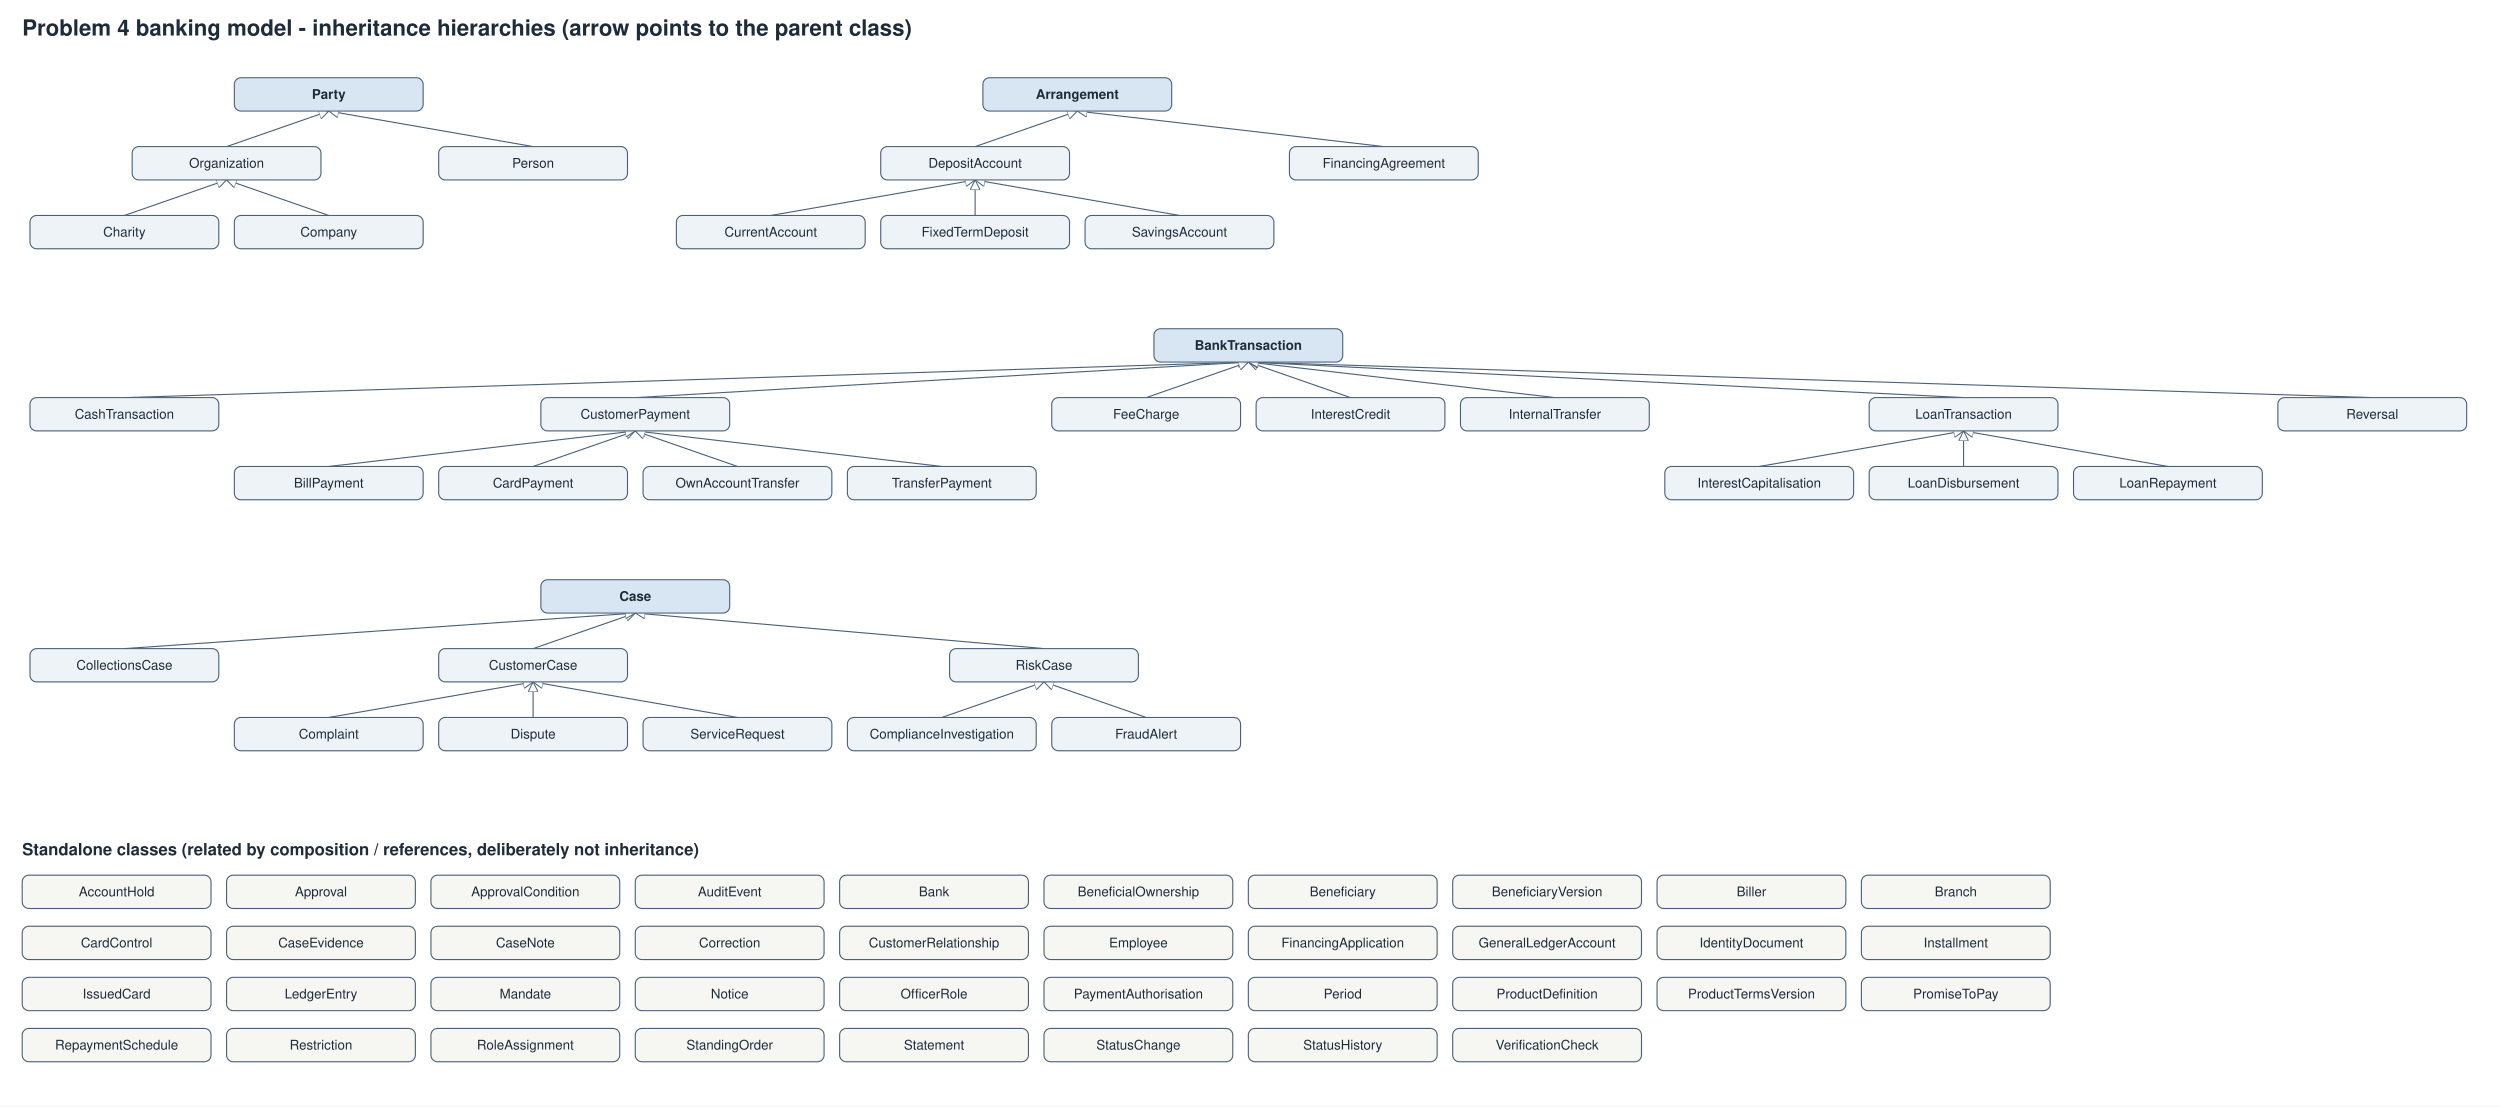
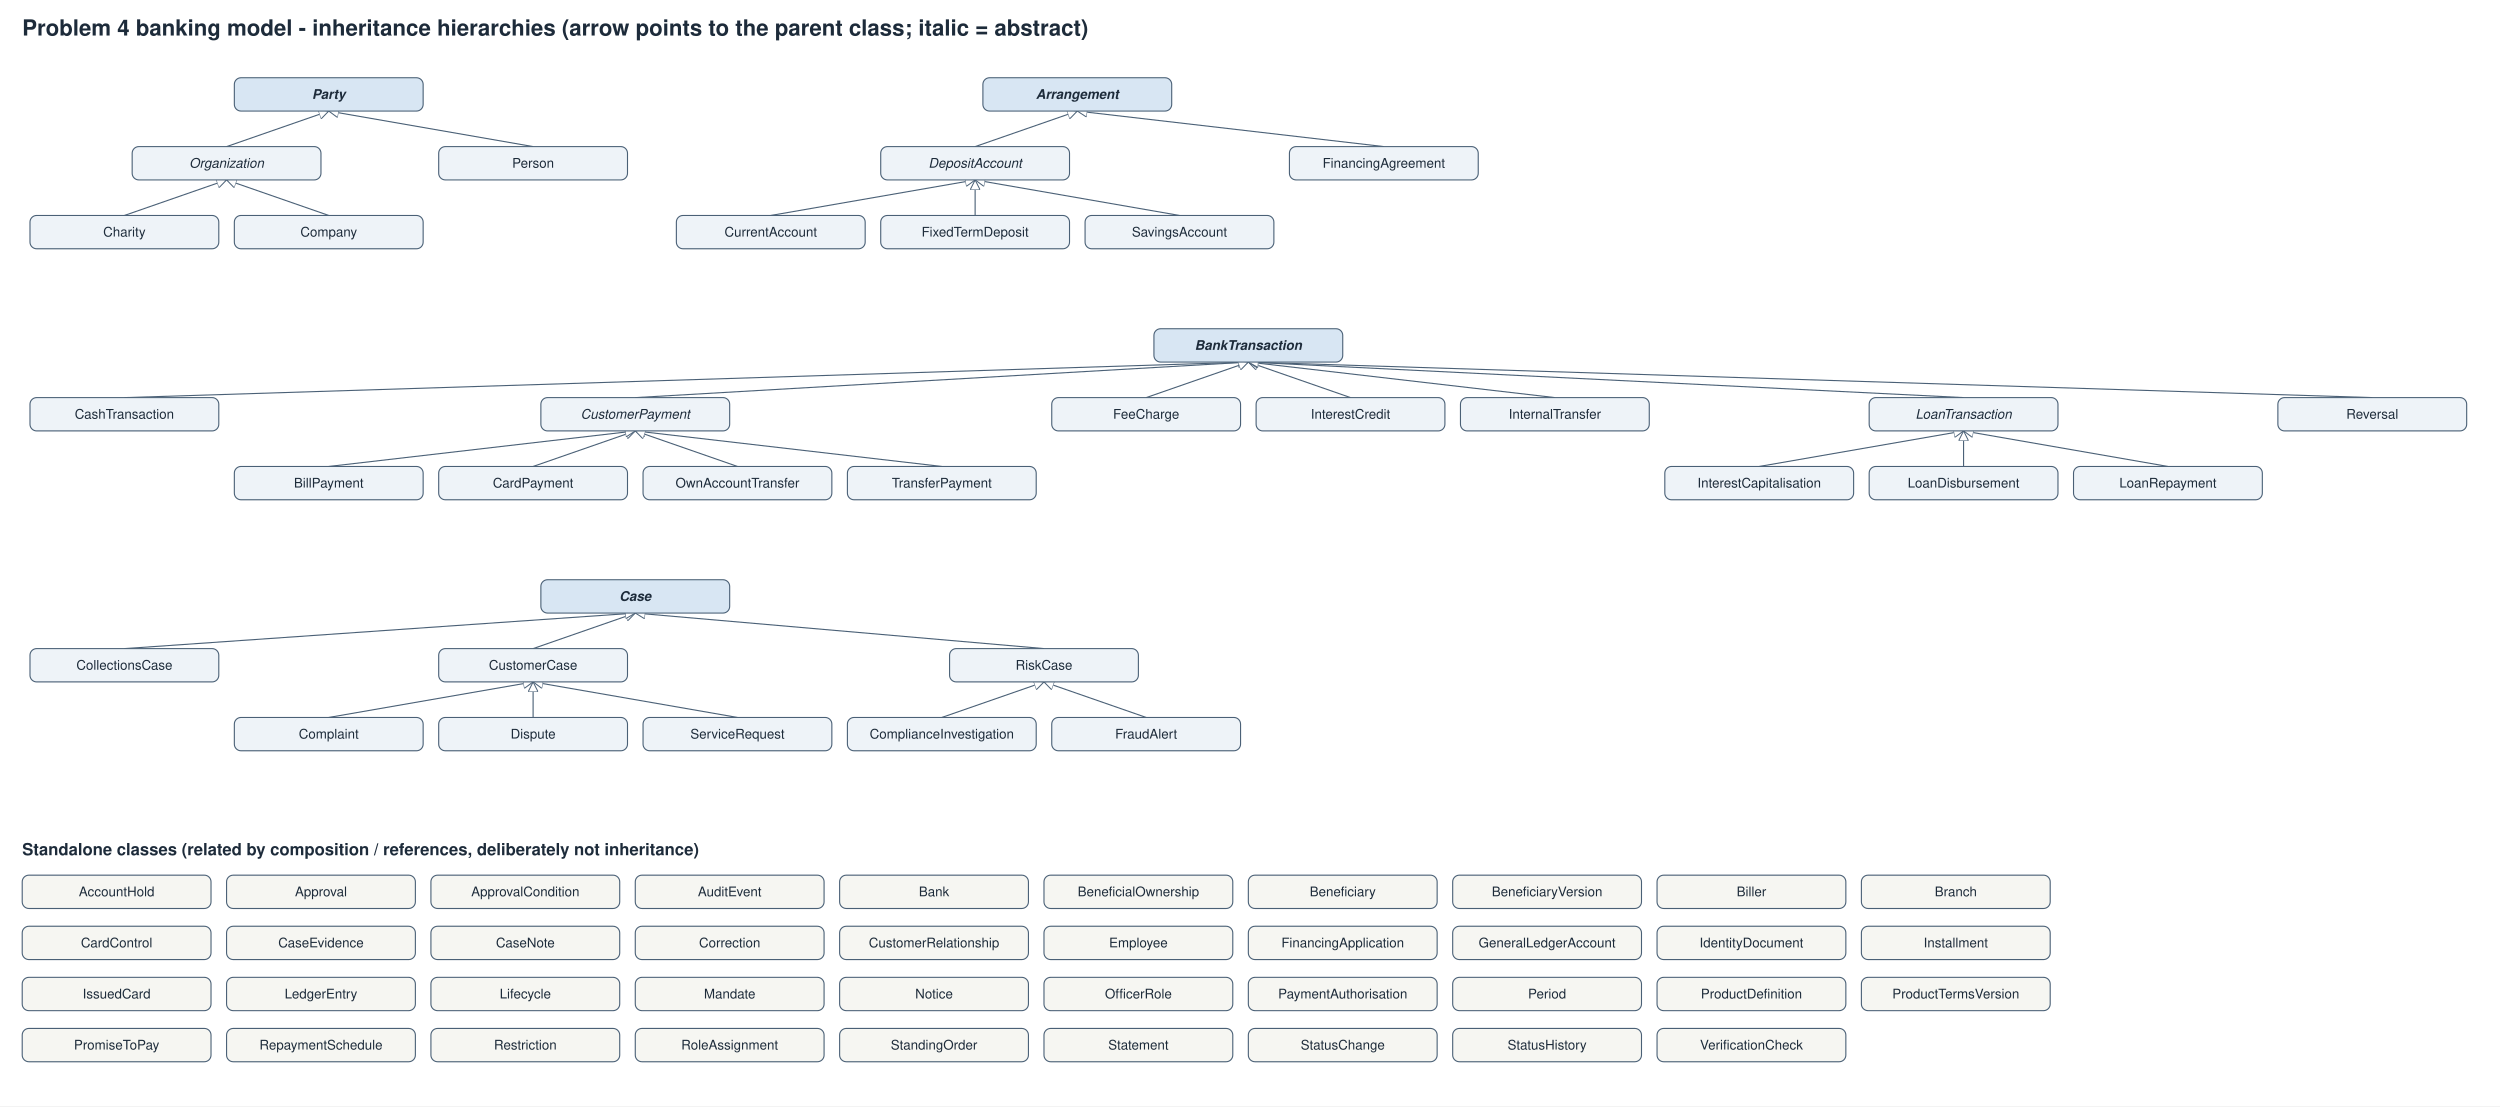
<svg xmlns="http://www.w3.org/2000/svg" width="2251" height="996" font-family="Helvetica, Arial, sans-serif" font-size="12">
  <rect width="100%" height="100%" fill="#ffffff" />
-   <text x="20" y="32" font-size="20" font-weight="bold" fill="#1d2b3a">Problem 4 banking model - inheritance hierarchies (arrow points to the parent class)</text>
+   <text x="20" y="32" font-size="20" font-weight="bold" fill="#1d2b3a">Problem 4 banking model - inheritance hierarchies (arrow points to the parent class; italic = abstract)</text>
  <text x="20" y="770" font-size="15" font-weight="bold" fill="#1d2b3a">Standalone classes (related by composition / references, deliberately not inheritance)</text>
  <defs>
    <marker id="tri" viewBox="0 0 10 10" refX="10" refY="5" markerWidth="9" markerHeight="9" orient="auto">
      <path d="M0,0 L10,5 L0,10 z" fill="#ffffff" stroke="#4a6076" />
    </marker>
  </defs>
  <line x1="480" y1="132" x2="296" y2="100" stroke="#4a6076" marker-end="url(#tri)" />
  <line x1="204" y1="132" x2="296" y2="100" stroke="#4a6076" marker-end="url(#tri)" />
  <line x1="296" y1="194" x2="204" y2="162" stroke="#4a6076" marker-end="url(#tri)" />
  <line x1="112" y1="194" x2="204" y2="162" stroke="#4a6076" marker-end="url(#tri)" />
  <line x1="878" y1="132" x2="970" y2="100" stroke="#4a6076" marker-end="url(#tri)" />
  <line x1="694" y1="194" x2="878" y2="162" stroke="#4a6076" marker-end="url(#tri)" />
  <line x1="1062" y1="194" x2="878" y2="162" stroke="#4a6076" marker-end="url(#tri)" />
  <line x1="878" y1="194" x2="878" y2="162" stroke="#4a6076" marker-end="url(#tri)" />
  <line x1="1246" y1="132" x2="970" y2="100" stroke="#4a6076" marker-end="url(#tri)" />
  <line x1="572" y1="358" x2="1124" y2="326" stroke="#4a6076" marker-end="url(#tri)" />
  <line x1="848" y1="420" x2="572" y2="388" stroke="#4a6076" marker-end="url(#tri)" />
  <line x1="480" y1="420" x2="572" y2="388" stroke="#4a6076" marker-end="url(#tri)" />
  <line x1="296" y1="420" x2="572" y2="388" stroke="#4a6076" marker-end="url(#tri)" />
  <line x1="664" y1="420" x2="572" y2="388" stroke="#4a6076" marker-end="url(#tri)" />
  <line x1="112" y1="358" x2="1124" y2="326" stroke="#4a6076" marker-end="url(#tri)" />
  <line x1="1032" y1="358" x2="1124" y2="326" stroke="#4a6076" marker-end="url(#tri)" />
  <line x1="1216" y1="358" x2="1124" y2="326" stroke="#4a6076" marker-end="url(#tri)" />
  <line x1="2136" y1="358" x2="1124" y2="326" stroke="#4a6076" marker-end="url(#tri)" />
  <line x1="1400" y1="358" x2="1124" y2="326" stroke="#4a6076" marker-end="url(#tri)" />
  <line x1="1768" y1="358" x2="1124" y2="326" stroke="#4a6076" marker-end="url(#tri)" />
  <line x1="1768" y1="420" x2="1768" y2="388" stroke="#4a6076" marker-end="url(#tri)" />
  <line x1="1584" y1="420" x2="1768" y2="388" stroke="#4a6076" marker-end="url(#tri)" />
  <line x1="1952" y1="420" x2="1768" y2="388" stroke="#4a6076" marker-end="url(#tri)" />
  <line x1="480" y1="584" x2="572" y2="552" stroke="#4a6076" marker-end="url(#tri)" />
  <line x1="480" y1="646" x2="480" y2="614" stroke="#4a6076" marker-end="url(#tri)" />
  <line x1="296" y1="646" x2="480" y2="614" stroke="#4a6076" marker-end="url(#tri)" />
  <line x1="664" y1="646" x2="480" y2="614" stroke="#4a6076" marker-end="url(#tri)" />
  <line x1="940" y1="584" x2="572" y2="552" stroke="#4a6076" marker-end="url(#tri)" />
  <line x1="1032" y1="646" x2="940" y2="614" stroke="#4a6076" marker-end="url(#tri)" />
  <line x1="848" y1="646" x2="940" y2="614" stroke="#4a6076" marker-end="url(#tri)" />
  <line x1="112" y1="584" x2="572" y2="552" stroke="#4a6076" marker-end="url(#tri)" />
  <rect x="211" y="70" width="170" height="30" rx="6" fill="#d8e6f3" stroke="#4a6076" />
-   <text x="296" y="89" text-anchor="middle" fill="#1d2b3a" font-weight="bold">Party</text>
+   <text x="296" y="89" text-anchor="middle" fill="#1d2b3a" font-weight="bold" font-style="italic">Party</text>
  <rect x="119" y="132" width="170" height="30" rx="6" fill="#eef3f8" stroke="#4a6076" />
-   <text x="204" y="151" text-anchor="middle" fill="#1d2b3a">Organization</text>
+   <text x="204" y="151" text-anchor="middle" fill="#1d2b3a" font-style="italic">Organization</text>
  <rect x="27" y="194" width="170" height="30" rx="6" fill="#eef3f8" stroke="#4a6076" />
  <text x="112" y="213" text-anchor="middle" fill="#1d2b3a">Charity</text>
  <rect x="211" y="194" width="170" height="30" rx="6" fill="#eef3f8" stroke="#4a6076" />
  <text x="296" y="213" text-anchor="middle" fill="#1d2b3a">Company</text>
  <rect x="395" y="132" width="170" height="30" rx="6" fill="#eef3f8" stroke="#4a6076" />
  <text x="480" y="151" text-anchor="middle" fill="#1d2b3a">Person</text>
  <rect x="885" y="70" width="170" height="30" rx="6" fill="#d8e6f3" stroke="#4a6076" />
-   <text x="970" y="89" text-anchor="middle" fill="#1d2b3a" font-weight="bold">Arrangement</text>
+   <text x="970" y="89" text-anchor="middle" fill="#1d2b3a" font-weight="bold" font-style="italic">Arrangement</text>
  <rect x="793" y="132" width="170" height="30" rx="6" fill="#eef3f8" stroke="#4a6076" />
-   <text x="878" y="151" text-anchor="middle" fill="#1d2b3a">DepositAccount</text>
+   <text x="878" y="151" text-anchor="middle" fill="#1d2b3a" font-style="italic">DepositAccount</text>
  <rect x="609" y="194" width="170" height="30" rx="6" fill="#eef3f8" stroke="#4a6076" />
  <text x="694" y="213" text-anchor="middle" fill="#1d2b3a">CurrentAccount</text>
  <rect x="793" y="194" width="170" height="30" rx="6" fill="#eef3f8" stroke="#4a6076" />
  <text x="878" y="213" text-anchor="middle" fill="#1d2b3a">FixedTermDeposit</text>
  <rect x="977" y="194" width="170" height="30" rx="6" fill="#eef3f8" stroke="#4a6076" />
  <text x="1062" y="213" text-anchor="middle" fill="#1d2b3a">SavingsAccount</text>
  <rect x="1161" y="132" width="170" height="30" rx="6" fill="#eef3f8" stroke="#4a6076" />
  <text x="1246" y="151" text-anchor="middle" fill="#1d2b3a">FinancingAgreement</text>
  <rect x="1039" y="296" width="170" height="30" rx="6" fill="#d8e6f3" stroke="#4a6076" />
-   <text x="1124" y="315" text-anchor="middle" fill="#1d2b3a" font-weight="bold">BankTransaction</text>
+   <text x="1124" y="315" text-anchor="middle" fill="#1d2b3a" font-weight="bold" font-style="italic">BankTransaction</text>
  <rect x="27" y="358" width="170" height="30" rx="6" fill="#eef3f8" stroke="#4a6076" />
  <text x="112" y="377" text-anchor="middle" fill="#1d2b3a">CashTransaction</text>
  <rect x="487" y="358" width="170" height="30" rx="6" fill="#eef3f8" stroke="#4a6076" />
-   <text x="572" y="377" text-anchor="middle" fill="#1d2b3a">CustomerPayment</text>
+   <text x="572" y="377" text-anchor="middle" fill="#1d2b3a" font-style="italic">CustomerPayment</text>
  <rect x="211" y="420" width="170" height="30" rx="6" fill="#eef3f8" stroke="#4a6076" />
  <text x="296" y="439" text-anchor="middle" fill="#1d2b3a">BillPayment</text>
  <rect x="395" y="420" width="170" height="30" rx="6" fill="#eef3f8" stroke="#4a6076" />
  <text x="480" y="439" text-anchor="middle" fill="#1d2b3a">CardPayment</text>
  <rect x="579" y="420" width="170" height="30" rx="6" fill="#eef3f8" stroke="#4a6076" />
  <text x="664" y="439" text-anchor="middle" fill="#1d2b3a">OwnAccountTransfer</text>
  <rect x="763" y="420" width="170" height="30" rx="6" fill="#eef3f8" stroke="#4a6076" />
  <text x="848" y="439" text-anchor="middle" fill="#1d2b3a">TransferPayment</text>
  <rect x="947" y="358" width="170" height="30" rx="6" fill="#eef3f8" stroke="#4a6076" />
  <text x="1032" y="377" text-anchor="middle" fill="#1d2b3a">FeeCharge</text>
  <rect x="1131" y="358" width="170" height="30" rx="6" fill="#eef3f8" stroke="#4a6076" />
  <text x="1216" y="377" text-anchor="middle" fill="#1d2b3a">InterestCredit</text>
  <rect x="1315" y="358" width="170" height="30" rx="6" fill="#eef3f8" stroke="#4a6076" />
  <text x="1400" y="377" text-anchor="middle" fill="#1d2b3a">InternalTransfer</text>
  <rect x="1683" y="358" width="170" height="30" rx="6" fill="#eef3f8" stroke="#4a6076" />
-   <text x="1768" y="377" text-anchor="middle" fill="#1d2b3a">LoanTransaction</text>
+   <text x="1768" y="377" text-anchor="middle" fill="#1d2b3a" font-style="italic">LoanTransaction</text>
  <rect x="1499" y="420" width="170" height="30" rx="6" fill="#eef3f8" stroke="#4a6076" />
  <text x="1584" y="439" text-anchor="middle" fill="#1d2b3a">InterestCapitalisation</text>
  <rect x="1683" y="420" width="170" height="30" rx="6" fill="#eef3f8" stroke="#4a6076" />
  <text x="1768" y="439" text-anchor="middle" fill="#1d2b3a">LoanDisbursement</text>
  <rect x="1867" y="420" width="170" height="30" rx="6" fill="#eef3f8" stroke="#4a6076" />
  <text x="1952" y="439" text-anchor="middle" fill="#1d2b3a">LoanRepayment</text>
  <rect x="2051" y="358" width="170" height="30" rx="6" fill="#eef3f8" stroke="#4a6076" />
  <text x="2136" y="377" text-anchor="middle" fill="#1d2b3a">Reversal</text>
  <rect x="487" y="522" width="170" height="30" rx="6" fill="#d8e6f3" stroke="#4a6076" />
-   <text x="572" y="541" text-anchor="middle" fill="#1d2b3a" font-weight="bold">Case</text>
+   <text x="572" y="541" text-anchor="middle" fill="#1d2b3a" font-weight="bold" font-style="italic">Case</text>
  <rect x="27" y="584" width="170" height="30" rx="6" fill="#eef3f8" stroke="#4a6076" />
  <text x="112" y="603" text-anchor="middle" fill="#1d2b3a">CollectionsCase</text>
  <rect x="395" y="584" width="170" height="30" rx="6" fill="#eef3f8" stroke="#4a6076" />
  <text x="480" y="603" text-anchor="middle" fill="#1d2b3a">CustomerCase</text>
  <rect x="211" y="646" width="170" height="30" rx="6" fill="#eef3f8" stroke="#4a6076" />
  <text x="296" y="665" text-anchor="middle" fill="#1d2b3a">Complaint</text>
  <rect x="395" y="646" width="170" height="30" rx="6" fill="#eef3f8" stroke="#4a6076" />
  <text x="480" y="665" text-anchor="middle" fill="#1d2b3a">Dispute</text>
  <rect x="579" y="646" width="170" height="30" rx="6" fill="#eef3f8" stroke="#4a6076" />
  <text x="664" y="665" text-anchor="middle" fill="#1d2b3a">ServiceRequest</text>
  <rect x="855" y="584" width="170" height="30" rx="6" fill="#eef3f8" stroke="#4a6076" />
  <text x="940" y="603" text-anchor="middle" fill="#1d2b3a">RiskCase</text>
  <rect x="763" y="646" width="170" height="30" rx="6" fill="#eef3f8" stroke="#4a6076" />
  <text x="848" y="665" text-anchor="middle" fill="#1d2b3a">ComplianceInvestigation</text>
  <rect x="947" y="646" width="170" height="30" rx="6" fill="#eef3f8" stroke="#4a6076" />
  <text x="1032" y="665" text-anchor="middle" fill="#1d2b3a">FraudAlert</text>
  <rect x="20" y="788" width="170" height="30" rx="6" fill="#f6f6f2" stroke="#4a6076" />
  <text x="105" y="807" text-anchor="middle" fill="#1d2b3a">AccountHold</text>
  <rect x="204" y="788" width="170" height="30" rx="6" fill="#f6f6f2" stroke="#4a6076" />
  <text x="289" y="807" text-anchor="middle" fill="#1d2b3a">Approval</text>
  <rect x="388" y="788" width="170" height="30" rx="6" fill="#f6f6f2" stroke="#4a6076" />
  <text x="473" y="807" text-anchor="middle" fill="#1d2b3a">ApprovalCondition</text>
  <rect x="572" y="788" width="170" height="30" rx="6" fill="#f6f6f2" stroke="#4a6076" />
  <text x="657" y="807" text-anchor="middle" fill="#1d2b3a">AuditEvent</text>
  <rect x="756" y="788" width="170" height="30" rx="6" fill="#f6f6f2" stroke="#4a6076" />
  <text x="841" y="807" text-anchor="middle" fill="#1d2b3a">Bank</text>
  <rect x="940" y="788" width="170" height="30" rx="6" fill="#f6f6f2" stroke="#4a6076" />
  <text x="1025" y="807" text-anchor="middle" fill="#1d2b3a">BeneficialOwnership</text>
  <rect x="1124" y="788" width="170" height="30" rx="6" fill="#f6f6f2" stroke="#4a6076" />
  <text x="1209" y="807" text-anchor="middle" fill="#1d2b3a">Beneficiary</text>
  <rect x="1308" y="788" width="170" height="30" rx="6" fill="#f6f6f2" stroke="#4a6076" />
  <text x="1393" y="807" text-anchor="middle" fill="#1d2b3a">BeneficiaryVersion</text>
  <rect x="1492" y="788" width="170" height="30" rx="6" fill="#f6f6f2" stroke="#4a6076" />
  <text x="1577" y="807" text-anchor="middle" fill="#1d2b3a">Biller</text>
  <rect x="1676" y="788" width="170" height="30" rx="6" fill="#f6f6f2" stroke="#4a6076" />
  <text x="1761" y="807" text-anchor="middle" fill="#1d2b3a">Branch</text>
  <rect x="20" y="834" width="170" height="30" rx="6" fill="#f6f6f2" stroke="#4a6076" />
  <text x="105" y="853" text-anchor="middle" fill="#1d2b3a">CardControl</text>
  <rect x="204" y="834" width="170" height="30" rx="6" fill="#f6f6f2" stroke="#4a6076" />
  <text x="289" y="853" text-anchor="middle" fill="#1d2b3a">CaseEvidence</text>
  <rect x="388" y="834" width="170" height="30" rx="6" fill="#f6f6f2" stroke="#4a6076" />
  <text x="473" y="853" text-anchor="middle" fill="#1d2b3a">CaseNote</text>
  <rect x="572" y="834" width="170" height="30" rx="6" fill="#f6f6f2" stroke="#4a6076" />
  <text x="657" y="853" text-anchor="middle" fill="#1d2b3a">Correction</text>
  <rect x="756" y="834" width="170" height="30" rx="6" fill="#f6f6f2" stroke="#4a6076" />
  <text x="841" y="853" text-anchor="middle" fill="#1d2b3a">CustomerRelationship</text>
  <rect x="940" y="834" width="170" height="30" rx="6" fill="#f6f6f2" stroke="#4a6076" />
  <text x="1025" y="853" text-anchor="middle" fill="#1d2b3a">Employee</text>
  <rect x="1124" y="834" width="170" height="30" rx="6" fill="#f6f6f2" stroke="#4a6076" />
  <text x="1209" y="853" text-anchor="middle" fill="#1d2b3a">FinancingApplication</text>
  <rect x="1308" y="834" width="170" height="30" rx="6" fill="#f6f6f2" stroke="#4a6076" />
  <text x="1393" y="853" text-anchor="middle" fill="#1d2b3a">GeneralLedgerAccount</text>
  <rect x="1492" y="834" width="170" height="30" rx="6" fill="#f6f6f2" stroke="#4a6076" />
  <text x="1577" y="853" text-anchor="middle" fill="#1d2b3a">IdentityDocument</text>
  <rect x="1676" y="834" width="170" height="30" rx="6" fill="#f6f6f2" stroke="#4a6076" />
  <text x="1761" y="853" text-anchor="middle" fill="#1d2b3a">Installment</text>
  <rect x="20" y="880" width="170" height="30" rx="6" fill="#f6f6f2" stroke="#4a6076" />
  <text x="105" y="899" text-anchor="middle" fill="#1d2b3a">IssuedCard</text>
  <rect x="204" y="880" width="170" height="30" rx="6" fill="#f6f6f2" stroke="#4a6076" />
  <text x="289" y="899" text-anchor="middle" fill="#1d2b3a">LedgerEntry</text>
  <rect x="388" y="880" width="170" height="30" rx="6" fill="#f6f6f2" stroke="#4a6076" />
-   <text x="473" y="899" text-anchor="middle" fill="#1d2b3a">Mandate</text>
+   <text x="473" y="899" text-anchor="middle" fill="#1d2b3a">Lifecycle</text>
  <rect x="572" y="880" width="170" height="30" rx="6" fill="#f6f6f2" stroke="#4a6076" />
-   <text x="657" y="899" text-anchor="middle" fill="#1d2b3a">Notice</text>
+   <text x="657" y="899" text-anchor="middle" fill="#1d2b3a">Mandate</text>
  <rect x="756" y="880" width="170" height="30" rx="6" fill="#f6f6f2" stroke="#4a6076" />
-   <text x="841" y="899" text-anchor="middle" fill="#1d2b3a">OfficerRole</text>
+   <text x="841" y="899" text-anchor="middle" fill="#1d2b3a">Notice</text>
  <rect x="940" y="880" width="170" height="30" rx="6" fill="#f6f6f2" stroke="#4a6076" />
-   <text x="1025" y="899" text-anchor="middle" fill="#1d2b3a">PaymentAuthorisation</text>
+   <text x="1025" y="899" text-anchor="middle" fill="#1d2b3a">OfficerRole</text>
  <rect x="1124" y="880" width="170" height="30" rx="6" fill="#f6f6f2" stroke="#4a6076" />
-   <text x="1209" y="899" text-anchor="middle" fill="#1d2b3a">Period</text>
+   <text x="1209" y="899" text-anchor="middle" fill="#1d2b3a">PaymentAuthorisation</text>
  <rect x="1308" y="880" width="170" height="30" rx="6" fill="#f6f6f2" stroke="#4a6076" />
-   <text x="1393" y="899" text-anchor="middle" fill="#1d2b3a">ProductDefinition</text>
+   <text x="1393" y="899" text-anchor="middle" fill="#1d2b3a">Period</text>
  <rect x="1492" y="880" width="170" height="30" rx="6" fill="#f6f6f2" stroke="#4a6076" />
-   <text x="1577" y="899" text-anchor="middle" fill="#1d2b3a">ProductTermsVersion</text>
+   <text x="1577" y="899" text-anchor="middle" fill="#1d2b3a">ProductDefinition</text>
  <rect x="1676" y="880" width="170" height="30" rx="6" fill="#f6f6f2" stroke="#4a6076" />
-   <text x="1761" y="899" text-anchor="middle" fill="#1d2b3a">PromiseToPay</text>
+   <text x="1761" y="899" text-anchor="middle" fill="#1d2b3a">ProductTermsVersion</text>
  <rect x="20" y="926" width="170" height="30" rx="6" fill="#f6f6f2" stroke="#4a6076" />
-   <text x="105" y="945" text-anchor="middle" fill="#1d2b3a">RepaymentSchedule</text>
+   <text x="105" y="945" text-anchor="middle" fill="#1d2b3a">PromiseToPay</text>
  <rect x="204" y="926" width="170" height="30" rx="6" fill="#f6f6f2" stroke="#4a6076" />
-   <text x="289" y="945" text-anchor="middle" fill="#1d2b3a">Restriction</text>
+   <text x="289" y="945" text-anchor="middle" fill="#1d2b3a">RepaymentSchedule</text>
  <rect x="388" y="926" width="170" height="30" rx="6" fill="#f6f6f2" stroke="#4a6076" />
-   <text x="473" y="945" text-anchor="middle" fill="#1d2b3a">RoleAssignment</text>
+   <text x="473" y="945" text-anchor="middle" fill="#1d2b3a">Restriction</text>
  <rect x="572" y="926" width="170" height="30" rx="6" fill="#f6f6f2" stroke="#4a6076" />
-   <text x="657" y="945" text-anchor="middle" fill="#1d2b3a">StandingOrder</text>
+   <text x="657" y="945" text-anchor="middle" fill="#1d2b3a">RoleAssignment</text>
  <rect x="756" y="926" width="170" height="30" rx="6" fill="#f6f6f2" stroke="#4a6076" />
-   <text x="841" y="945" text-anchor="middle" fill="#1d2b3a">Statement</text>
+   <text x="841" y="945" text-anchor="middle" fill="#1d2b3a">StandingOrder</text>
  <rect x="940" y="926" width="170" height="30" rx="6" fill="#f6f6f2" stroke="#4a6076" />
-   <text x="1025" y="945" text-anchor="middle" fill="#1d2b3a">StatusChange</text>
+   <text x="1025" y="945" text-anchor="middle" fill="#1d2b3a">Statement</text>
  <rect x="1124" y="926" width="170" height="30" rx="6" fill="#f6f6f2" stroke="#4a6076" />
-   <text x="1209" y="945" text-anchor="middle" fill="#1d2b3a">StatusHistory</text>
+   <text x="1209" y="945" text-anchor="middle" fill="#1d2b3a">StatusChange</text>
  <rect x="1308" y="926" width="170" height="30" rx="6" fill="#f6f6f2" stroke="#4a6076" />
-   <text x="1393" y="945" text-anchor="middle" fill="#1d2b3a">VerificationCheck</text>
+   <text x="1393" y="945" text-anchor="middle" fill="#1d2b3a">StatusHistory</text>
+   <rect x="1492" y="926" width="170" height="30" rx="6" fill="#f6f6f2" stroke="#4a6076" />
+   <text x="1577" y="945" text-anchor="middle" fill="#1d2b3a">VerificationCheck</text>
</svg>
